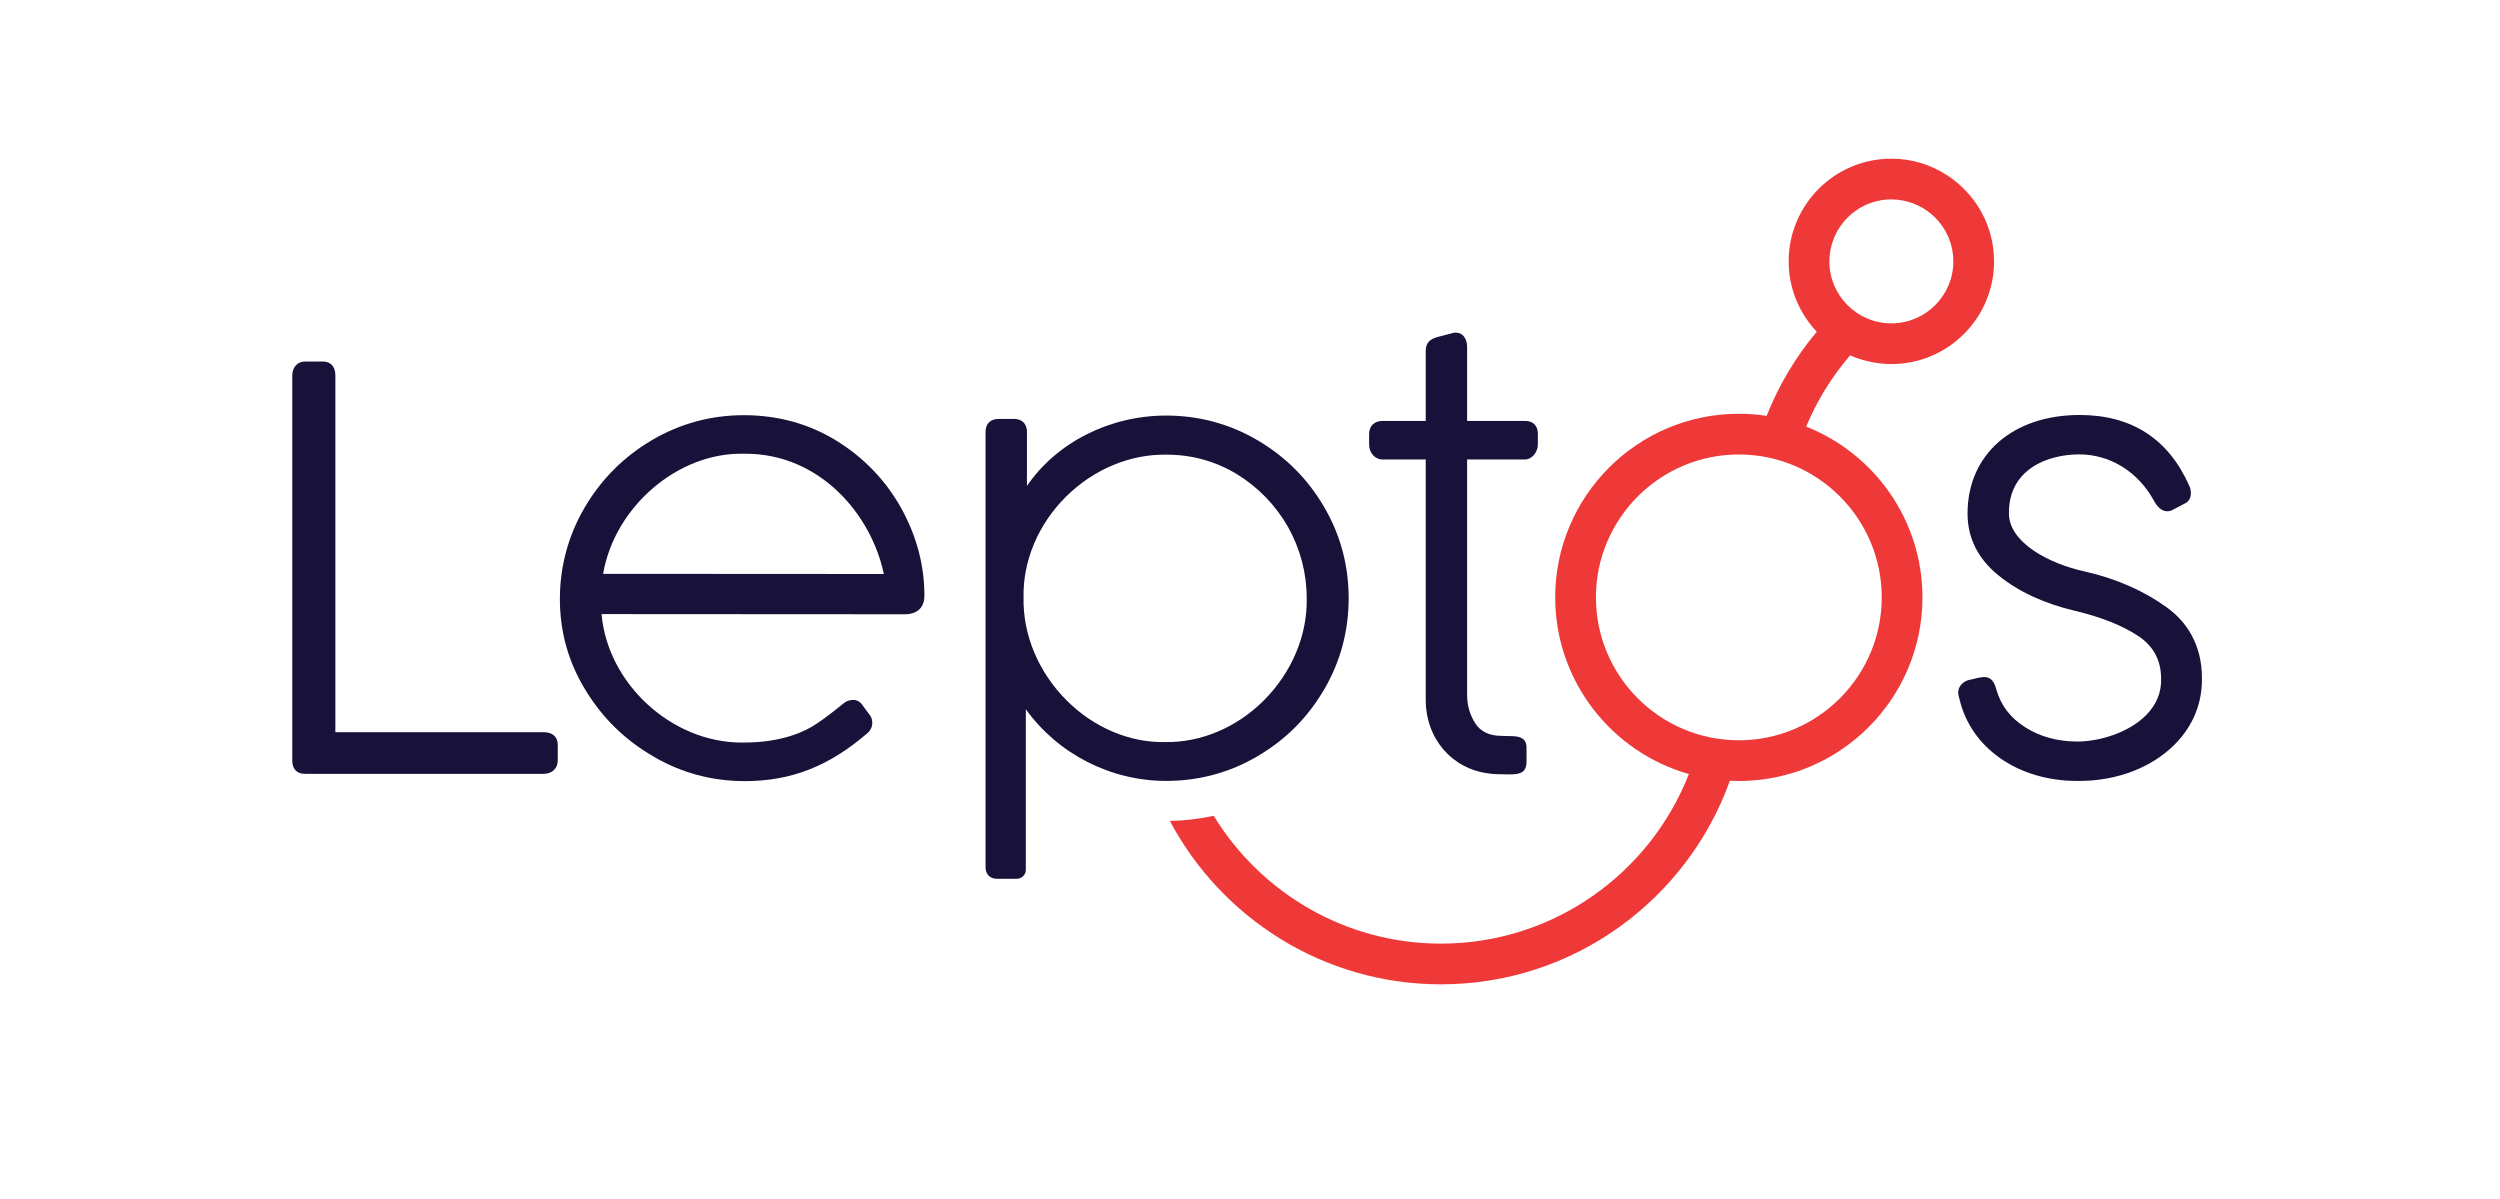
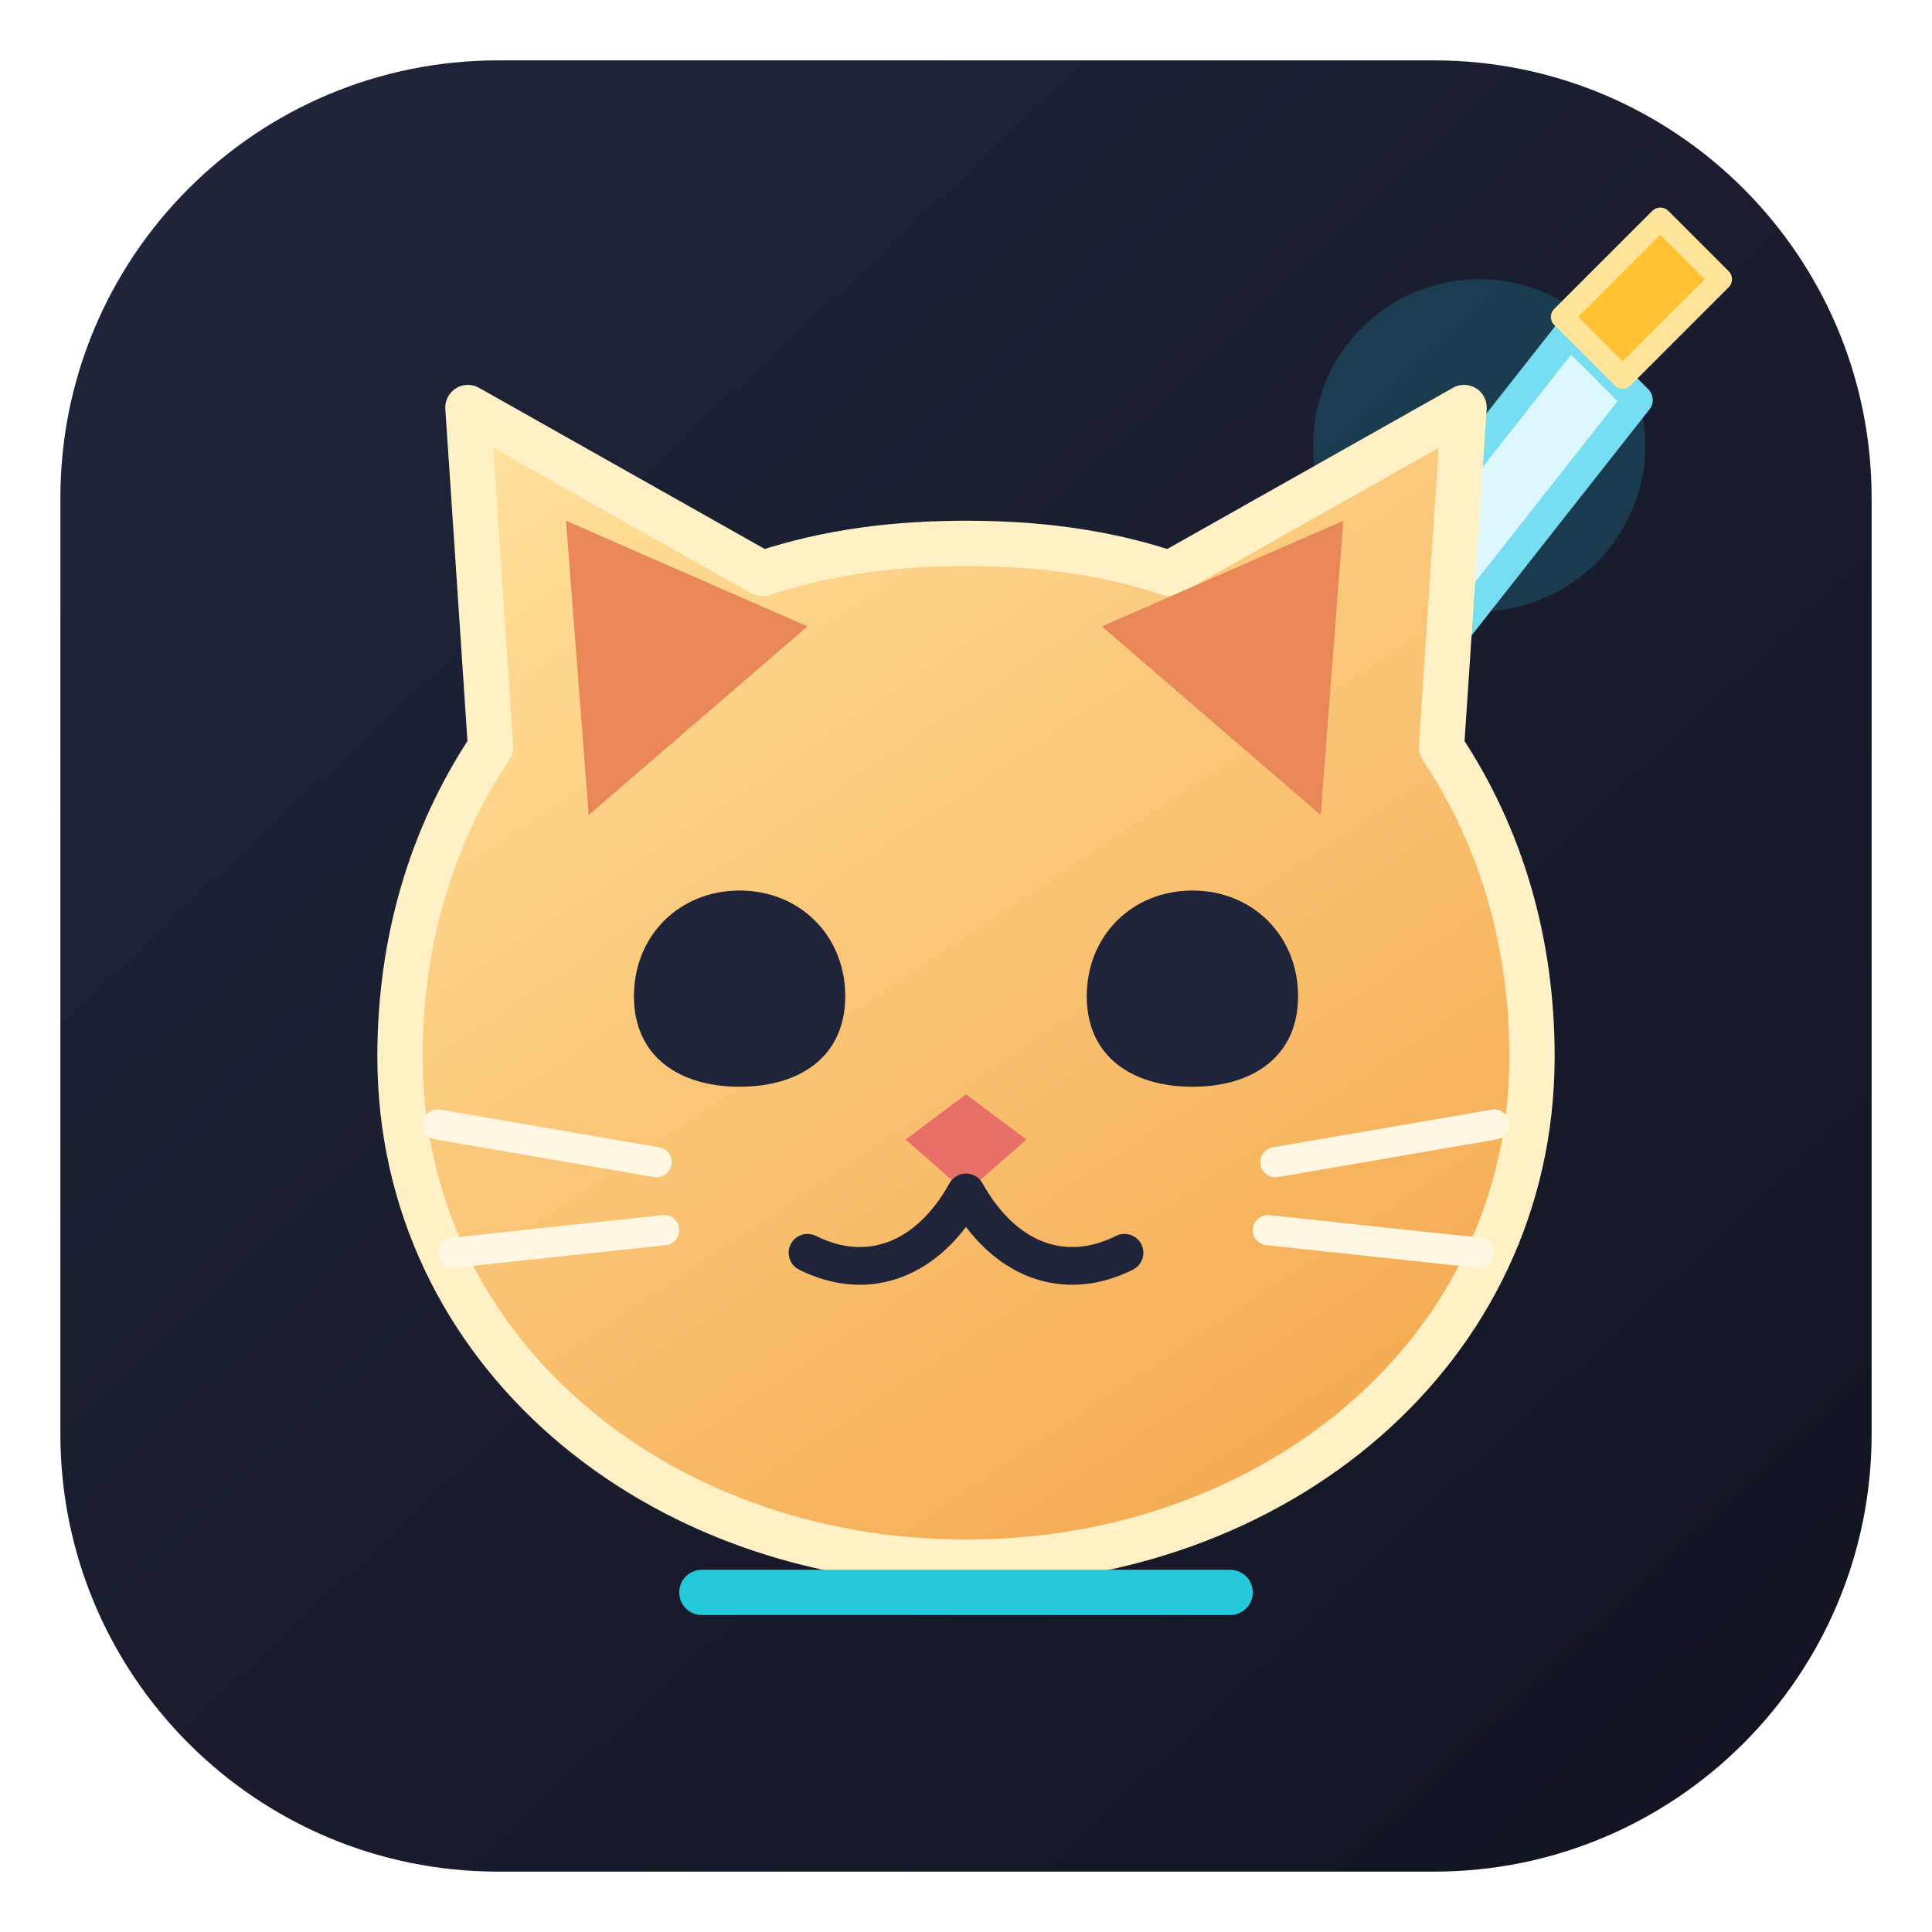
- <svg xmlns="http://www.w3.org/2000/svg" version="1.1" id="Layer_1" x="0px" y="0px" viewBox="0 0 437.429 209.619" style="enable-background:new 0 0 437.429 209.619;" xml:space="preserve">
-   <path style="fill:none;" d="M130.033,79.393c-11.485-0.23-22.52,9.349-24.503,21.012l49.116,0.029  c-2.173-10.418-11.182-21.045-24.199-21.045C130.308,79.389,130.171,79.391,130.033,79.393z" />
-   <path style="fill:#181139;" d="M95.111,128.109H58.68V65.686c0-1.523-0.817-2.433-2.186-2.433h-3.119  c-1.316,0-2.235,1-2.235,2.433v67.43c0,1.452,0.815,2.285,2.235,2.285h41.735c1.484,0,2.482-0.938,2.482-2.333  v-2.774C97.593,128.925,96.665,128.109,95.111,128.109z" />
-   <path style="fill:#181139;" d="M146.456,77.174c-4.825-3.001-10.304-4.525-16.284-4.529c-0.007,0-0.014,0-0.021,0  c-5.735,0-11.138,1.464-16.057,4.351c-4.916,2.885-8.872,6.836-11.759,11.746  c-2.897,4.925-4.369,10.332-4.372,16.071c-0.003,5.719,1.497,11.065,4.457,15.889  c2.989,4.921,6.879,8.733,11.889,11.651c4.866,2.863,10.24,4.317,15.972,4.32c0.007,0,0.015,0,0.022,0  c8.123,0,14.744-2.587,21.468-8.391c0.549-0.48,0.852-1.12,0.852-1.801c0.001-0.607-0.174-1.103-0.52-1.476  l-1.357-1.843l-0.073-0.086c-0.264-0.264-0.693-0.615-1.372-0.615c-0.642,0-1.255,0.222-1.712,0.614  c-1.935,1.585-3.546,2.801-4.797,3.618c-1.798,1.208-5.822,3.231-12.599,3.231c-0.007,0-0.014,0-0.021,0  c-0.136,0.003-0.269,0.004-0.404,0.004c-12.264,0-23.474-10.326-24.509-22.481l53.013,0.032c0.002,0,0.002,0,0.003,0  c2.237,0,3.47-1.162,3.471-3.272c0.003-5.259-1.357-10.395-4.046-15.271  C155.001,84.095,151.219,80.136,146.456,77.174z M154.645,100.434l-49.116-0.029  c1.983-11.663,13.018-21.242,24.503-21.012c0.139-0.002,0.275-0.004,0.414-0.004  C143.463,79.389,152.472,90.016,154.645,100.434z" />
-   <path style="fill:#181139;" d="M204.039,136.638c5.732,0,11.107-1.45,15.975-4.311  c4.938-2.901,8.75-6.713,11.653-11.653c2.861-4.867,4.311-10.258,4.311-16.024c0-5.732-1.45-11.106-4.311-15.975  c-2.902-4.939-6.713-8.75-11.653-11.653c-4.869-2.862-10.244-4.312-15.975-4.312  c-9.938,0-19.202,4.758-24.352,12.317v-9.438c0-0.595-0.146-1.079-0.411-1.451c-0.382-0.537-1.016-0.834-1.873-0.834  h-2.674c-1.452,0-2.285,0.833-2.285,2.285v5.696v46.479v23.968c0,1.257,0.781,2.037,2.037,2.037h3.367  c0.921,0,1.642-0.699,1.642-1.591v-17.098v-10.984C185.088,131.889,194.275,136.638,204.039,136.638z M186.636,122.559  c-4.935-4.935-7.683-11.493-7.542-18.025c-0.137-6.351,2.544-12.751,7.354-17.561  c4.852-4.852,11.304-7.555,17.738-7.417c4.369,0,8.486,1.147,12.231,3.404c3.734,2.298,6.746,5.405,8.949,9.235  c2.17,3.907,3.269,8.097,3.269,12.47c0.14,6.462-2.597,12.984-7.508,17.895  c-4.762,4.762-11.047,7.386-17.254,7.28C197.686,129.971,191.396,127.321,186.636,122.559z" />
-   <path style="fill:#181139;" d="M241.895,80.397h7.567v42.026c0,6.817,4.567,12.131,11.082,12.919  c0.684,0.105,1.838,0.157,3.53,0.157c2.008,0,3.027-0.353,3.027-2.284v-2.377c0-1.789-1.334-2.037-2.757-2.037  c0,0-0.001,0-0.002,0l-1.787-0.049c-2.012-0.044-3.488-0.763-4.39-2.137c-0.97-1.48-1.462-3.174-1.462-5.035  V80.397h10.093c1.308,0,2.285-1.363,2.285-2.582v-1.931c0-1.4-0.836-2.235-2.235-2.235h-10.143V60.686  c0-1.462-0.797-2.483-1.938-2.483c-0.186,0-0.412,0-0.639,0.088l-2.649,0.686  c-1.211,0.368-2.017,0.926-2.017,2.451v12.221h-7.567c-1.419,0-2.335,0.897-2.335,2.285v1.881  C239.561,79.239,240.608,80.397,241.895,80.397z" />
-   <path style="fill:#181139;" d="M379.118,106.269c-4.049-2.922-8.854-5.029-14.291-6.265  c-6.505-1.397-13.447-5.213-13.32-10.307c0-7.522,6.637-10.191,12.32-10.191c5.357,0,10.221,3.002,13.001,8.015  c0.673,1.286,1.478,1.938,2.396,1.938c0.331,0,0.706-0.111,0.992-0.283l2.202-1.152  c0.595-0.341,0.923-0.941,0.923-1.692c0-0.52-0.091-0.954-0.262-1.292c-3.637-8.247-10.097-12.428-19.202-12.428  c-11.73,0-19.612,6.926-19.612,17.235c0,4.312,1.844,7.975,5.476,10.881c3.448,2.798,7.912,4.862,13.271,6.138  c4.586,1.085,8.319,2.565,11.098,4.402c1.416,0.935,2.441,2.054,3.106,3.367c0.605,1.196,0.913,2.554,0.913,4.101  c0.074,2.386-0.79,4.518-2.568,6.339c-3.144,3.218-8.405,4.669-12.021,4.669c-0.036,0-0.072,0-0.107,0  c-3.427,0-6.489-0.844-9.104-2.507c-2.592-1.648-4.236-3.808-5.029-6.606c-0.32-1.1-0.751-2.174-2.155-2.174  c-0.074,0-0.211,0.015-0.406,0.045c-0.113,0.017-0.256,0.038-0.509,0.074l-1.882,0.446l-0.104,0.033  c-1.024,0.408-1.611,1.185-1.611,2.131c0,0.229,0.062,0.659,0.218,1.109c1.971,8.58,10.243,14.345,20.573,14.345  c0.125,0.002,0.249,0.002,0.374,0.002c6.595,0,12.675-2.319,16.727-6.394c3.189-3.208,4.831-7.236,4.748-11.636  c0-2.819-0.619-5.311-1.806-7.481C382.444,109.262,381.006,107.631,379.118,106.269z" />
-   <path style="fill:#EF3939;" d="M348.904,45.733c0-6.316-3.283-11.87-8.224-15.076  c-2.811-1.824-6.154-2.895-9.747-2.895c-9.909,0-17.971,8.062-17.971,17.97c0,4.766,1.877,9.092,4.916,12.312  c-3.662,4.371-6.633,9.334-8.766,14.719c-1.587-0.242-3.212-0.368-4.866-0.368  c-17.716,0-32.129,14.413-32.129,32.129c0,14.685,9.908,27.092,23.387,30.91  c-6.776,17.346-23.657,29.672-43.374,29.672c-16.82,0-31.583-8.966-39.766-22.369  c-2.478,0.545-5.043,0.852-7.672,0.902c9.023,16.99,26.897,28.592,47.438,28.592  c23.265,0,43.112-14.879,50.546-35.618c0.52,0.025,1.044,0.04,1.57,0.04c17.716,0,32.129-14.413,32.129-32.129  c0-13.557-8.445-25.171-20.346-29.881c1.9-4.568,4.511-8.765,7.689-12.464c1,0.44,2.048,0.785,3.132,1.038  c1.314,0.307,2.677,0.486,4.084,0.486C340.843,63.703,348.904,55.642,348.904,45.733z M304.246,129.528  c-13.787,0-25.004-11.217-25.004-25.004s11.217-25.004,25.004-25.004S329.25,90.737,329.25,104.524  S318.033,129.528,304.246,129.528z M330.934,34.887c0.645,0,1.274,0.067,1.888,0.175  c5.082,0.897,8.958,5.335,8.958,10.67c0,5.981-4.865,10.846-10.846,10.846s-10.846-4.865-10.846-10.846  c0-1.397,0.275-2.728,0.758-3.955C322.431,37.75,326.35,34.887,330.934,34.887z" />
+ <svg xmlns="http://www.w3.org/2000/svg" viewBox="0 0 256 256" fill="none">
+   <defs>
+     <linearGradient id="bg" x1="28" y1="22" x2="231" y2="238" gradientUnits="userSpaceOnUse">
+       <stop stop-color="#20243A" />
+       <stop offset="1" stop-color="#111522" />
+     </linearGradient>
+     <linearGradient id="fur" x1="72" y1="55" x2="172" y2="205" gradientUnits="userSpaceOnUse">
+       <stop stop-color="#FFE09A" />
+       <stop offset="1" stop-color="#F4A84F" />
+     </linearGradient>
+   </defs>
+   <rect x="8" y="8" width="240" height="240" rx="58" fill="url(#bg)" />
+   <circle cx="196" cy="59" r="22" fill="#24C8DB" opacity=".18" />
+   <path d="m160 105 48-61 9 9-48 61-9-9Z" fill="#DDF7FF" stroke="#77DDF0" stroke-width="4" stroke-linejoin="round" />
+   <path d="m207 42 13-13 8 8-13 13-8-8Z" fill="#FFC131" stroke="#FFE49A" stroke-width="3" stroke-linejoin="round" />
+   <path d="m153 111 12 12-18 7 6-19Z" fill="#FFC131" />
+   <path d="m149 128 15-15" stroke="#FFC131" stroke-width="8" stroke-linecap="round" />
+   <path d="m136 121 13 13-17 17-13-13 17-17Z" fill="#77DDF0" stroke="#DDF7FF" stroke-width="3" stroke-linejoin="round" />
+   <path d="m124 143 13 13-7 7-13-13 7-7Z" fill="#FFC131" stroke="#FFE49A" stroke-width="3" stroke-linejoin="round" />
+   <path d="M65 99 62 54l39 22c9-3 18-4 27-4s18 1 27 4l39-22-3 45c8 12 12 26 12 41 0 39-34 67-75 67s-75-28-75-67c0-15 4-29 12-41Z" fill="url(#fur)" stroke="#FFF0C5" stroke-width="6" stroke-linejoin="round" />
+   <path d="m75 69 3 39 29-25-32-14Z" fill="#E98759" />
+   <path d="m178 69-3 39-29-25 32-14Z" fill="#E98759" />
+   <path d="M84 132c0-8 6-14 14-14s14 6 14 14-6 12-14 12-14-4-14-12Zm60 0c0-8 6-14 14-14s14 6 14 14-6 12-14 12-14-4-14-12Z" fill="#20243A" />
+   <path d="m120 151 8-6 8 6-8 7-8-7Z" fill="#E86E68" />
+   <path d="M128 158c-5 9-13 12-21 8m21-8c5 9 13 12 21 8" stroke="#20243A" stroke-width="5" stroke-linecap="round" />
+   <path d="m87 154-29-5m30 14-28 3m109-12 29-5m-30 14 28 3" stroke="#FFF7E2" stroke-width="4" stroke-linecap="round" />
+   <path d="M93 211h70" stroke="#24C8DB" stroke-width="6" stroke-linecap="round" />
</svg>
